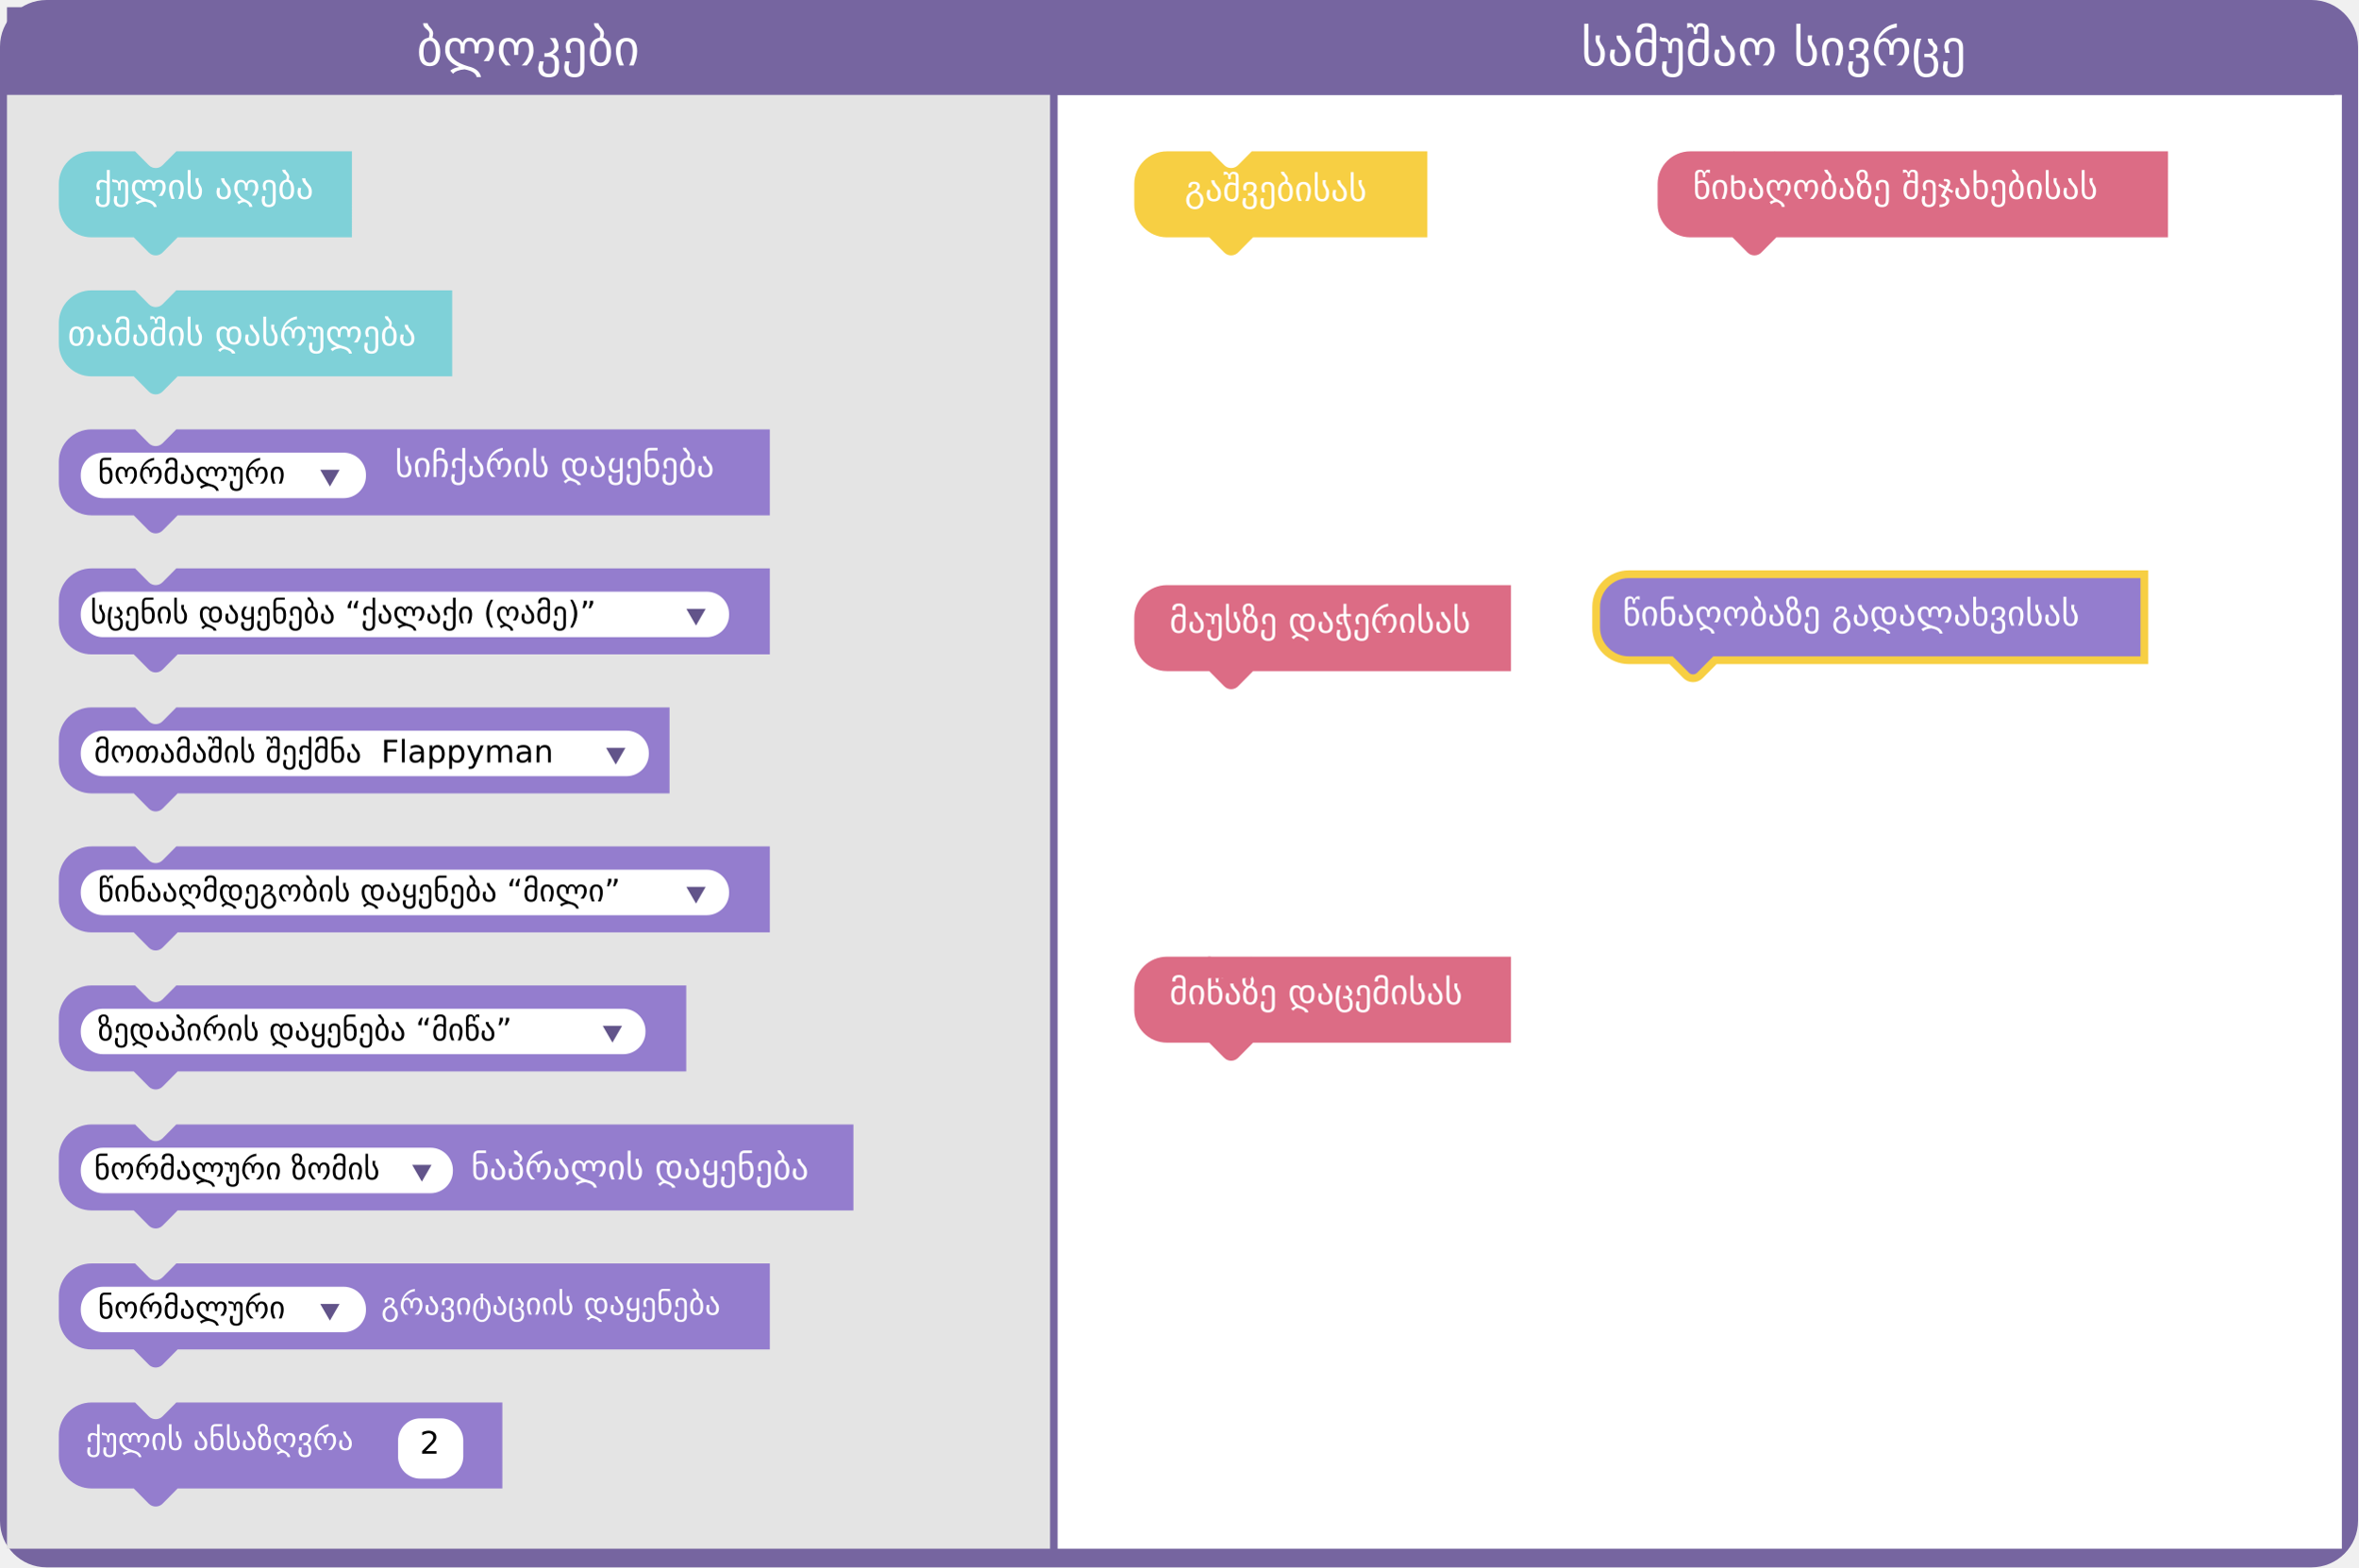
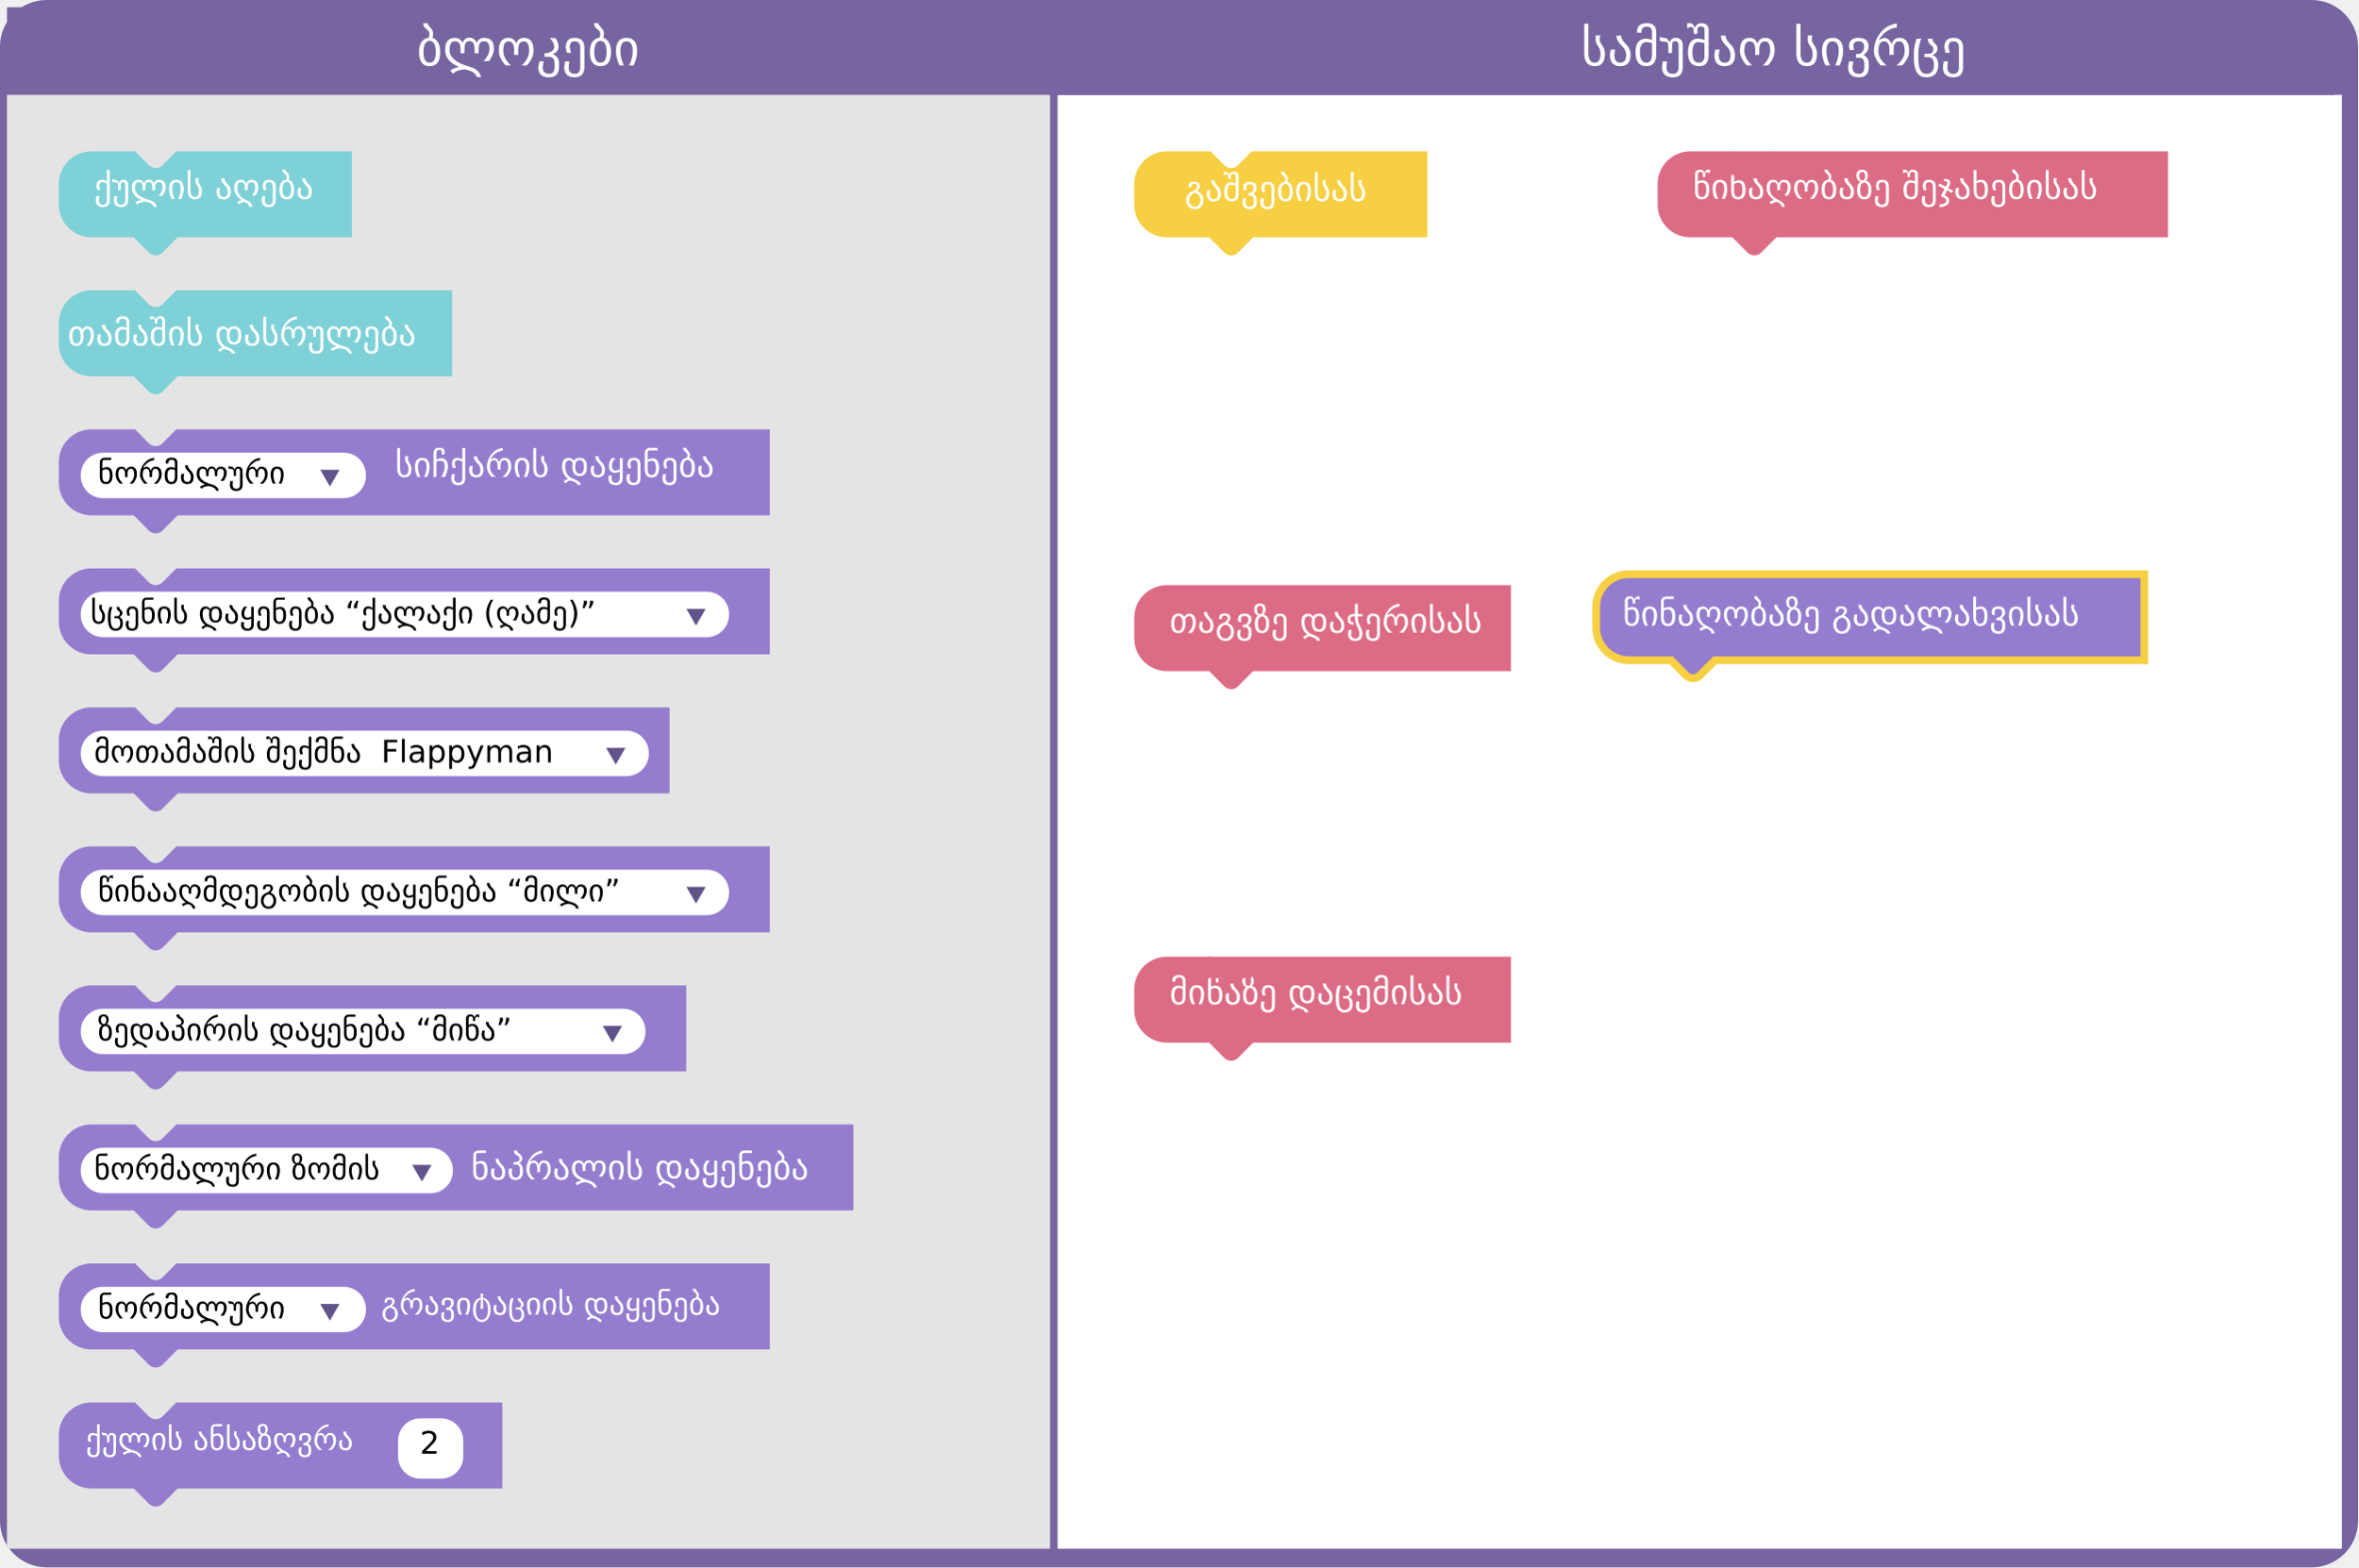
<svg xmlns="http://www.w3.org/2000/svg" width="607.685" height="404.065" viewBox="0 0 607.685 404.065">
  <defs>
    <style>.a{fill:#7665a0;}.b,.d,.h,.j{fill:#fff;}.c{fill:none;}.d{font-size:13px;}.d,.g,.h,.j{font-family:DejaVuSans, DejaVu Sans;}.e{fill:#e4e4e4;}.f,.n{fill:#947dce;}.g,.j{font-size:8px;}.h{font-size:9px;}.i{fill:#62548a;}.k{fill:#7fd1d8;}.l{fill:#f7cf43;}.m{fill:#dc6c85;}.n{stroke:#f7cf43;stroke-miterlimit:10;stroke-width:2px;}</style>
  </defs>
  <g transform="translate(-336.504 -273.633)">
    <g transform="translate(336.504 273.633)">
      <rect class="a" width="607.685" height="404.065" rx="12" />
      <rect class="b" width="330.954" height="374.798" transform="translate(272.558 24.461)" />
      <rect class="c" width="599.765" height="397.401" rx="12" transform="translate(3.747 1.858)" />
      <g transform="translate(1.8 1.858)">
        <rect class="a" width="599.765" height="22.603" />
        <text class="d" transform="translate(105.543 15.012)">
          <tspan x="0" y="0">ბლოკები</tspan>
        </text>
        <text class="d" transform="translate(405.647 15.012)">
          <tspan x="0" y="0">სამუშაო სივრცე</tspan>
        </text>
      </g>
    </g>
    <rect class="e" width="268.811" height="374.798" transform="translate(338.304 298.094)" />
    <path class="f" d="M842.776,336.951H689.822l-3.535,3.57a2.513,2.513,0,0,1-3.562,0l-3.535-3.57H667.94a8.425,8.425,0,0,0-8.4,8.4v5.369a8.425,8.425,0,0,0,8.4,8.4h10.91l3.876,3.916a2.506,2.506,0,0,0,3.56,0l3.875-3.916H842.776Z" transform="translate(-307.882 47.371)" />
    <rect class="b" width="73.499" height="11.725" rx="5.75" transform="translate(357.314 390.328)" />
    <text class="g" transform="translate(361.714 398.301)">
      <tspan x="0" y="0">ნორმალური</tspan>
    </text>
    <text class="h" transform="translate(438.286 396.582)">
      <tspan x="0" y="0">სიჩქარის დაყენება</tspan>
    </text>
    <path class="i" d="M731.664,352.042l2.487-4.308h-4.975Z" transform="translate(-310.145 47.02)" />
    <path class="f" d="M842.776,559.207H689.822l-3.535,3.57a2.513,2.513,0,0,1-3.562,0l-3.535-3.57H667.94a8.425,8.425,0,0,0-8.4,8.4v5.369a8.425,8.425,0,0,0,8.4,8.4h10.91l3.876,3.916a2.5,2.5,0,0,0,3.56,0l3.875-3.916H842.776Z" transform="translate(-307.882 40.15)" />
    <rect class="b" width="73.499" height="11.725" rx="5.75" transform="translate(357.314 605.363)" />
    <text class="g" transform="translate(361.714 613.538)">
      <tspan x="0" y="0">ნორმალური</tspan>
    </text>
    <text class="j" transform="translate(434.727 612.564)">
      <tspan x="0" y="0">გრავიტაციის დაყენება</tspan>
    </text>
    <path class="i" d="M731.664,574.3l2.487-4.308h-4.975Z" transform="translate(-310.145 39.799)" />
    <path class="f" d="M864.316,522.164H689.822l-3.535,3.57a2.513,2.513,0,0,1-3.562,0l-3.535-3.57H667.94a8.425,8.425,0,0,0-8.4,8.4v5.37a8.425,8.425,0,0,0,8.4,8.4h10.91l3.876,3.915a2.506,2.506,0,0,0,3.56,0l3.875-3.915H864.316Z" transform="translate(-307.882 41.353)" />
    <rect class="b" width="95.901" height="11.725" rx="5.75" transform="translate(357.314 569.523)" />
    <text class="g" transform="translate(360.74 577.699)">
      <tspan x="0" y="0">ნორმალური ზომის</tspan>
    </text>
    <text class="h" transform="translate(457.879 577.725)">
      <tspan x="0" y="0">ნაპრალის დაყენება</tspan>
    </text>
    <path class="i" d="M756.154,537.255l2.487-4.308h-4.975Z" transform="translate(-310.94 41.003)" />
    <path class="f" d="M842.776,373.994H689.822l-3.535,3.57a2.513,2.513,0,0,1-3.562,0l-3.535-3.57H667.94a8.425,8.425,0,0,0-8.4,8.4v5.369a8.425,8.425,0,0,0,8.4,8.4h10.91l3.876,3.916a2.5,2.5,0,0,0,3.56,0l3.875-3.916H842.776Z" transform="translate(-307.882 46.167)" />
    <rect class="b" width="167.07" height="11.725" rx="5.75" transform="translate(357.314 426.167)" />
    <text class="g" transform="translate(359.767 434.342)">
      <tspan x="0" y="0">სცენის დაყენება “ქალაქი (ღამე)”</tspan>
    </text>
    <path class="i" d="M829.18,389.085l2.487-4.308h-4.974Z" transform="translate(-313.313 45.817)" />
    <path class="f" d="M816.928,411.036H689.822l-3.535,3.57a2.513,2.513,0,0,1-3.562,0l-3.535-3.57H667.94a8.425,8.425,0,0,0-8.4,8.4v5.37a8.425,8.425,0,0,0,8.4,8.4h10.91l3.876,3.916a2.506,2.506,0,0,0,3.56,0l3.875-3.916H816.928Z" transform="translate(-307.882 44.964)" />
    <rect class="b" width="146.391" height="11.725" rx="5.75" transform="translate(357.314 462.006)" />
    <text class="g" transform="translate(360.74 470.181)">
      <tspan x="0" y="0" xml:space="preserve">მოთამაშის შექმნა  Flappyman</tspan>
    </text>
    <path class="i" d="M807.806,426.127l2.487-4.308h-4.975Z" transform="translate(-312.619 44.613)" />
    <path class="f" d="M842.776,448.079H689.822l-3.535,3.57a2.513,2.513,0,0,1-3.562,0l-3.535-3.57H667.94a8.425,8.425,0,0,0-8.4,8.4v5.369a8.425,8.425,0,0,0,8.4,8.4h10.91l3.876,3.916a2.5,2.5,0,0,0,3.56,0l3.875-3.916H842.776Z" transform="translate(-307.882 43.76)" />
    <rect class="b" width="167.07" height="11.725" rx="5.75" transform="translate(357.314 497.845)" />
    <text class="g" transform="translate(361.714 506.02)">
      <tspan x="0" y="0">წინააღმდეგობის დაყენება “მილი”</tspan>
    </text>
    <path class="i" d="M829.18,463.17l2.487-4.308h-4.974Z" transform="translate(-313.313 43.41)" />
    <path class="f" d="M821.236,485.122H689.822l-3.535,3.57a2.513,2.513,0,0,1-3.562,0l-3.535-3.57H667.94a8.425,8.425,0,0,0-8.4,8.4v5.369a8.425,8.425,0,0,0,8.4,8.4h10.91l3.876,3.915a2.5,2.5,0,0,0,3.56,0l3.875-3.915H821.236Z" transform="translate(-307.882 42.557)" />
    <rect class="b" width="145.529" height="11.725" rx="5.75" transform="translate(357.314 533.684)" />
    <text class="g" transform="translate(361.714 541.859)">
      <tspan x="0" y="0">ზედაპირის დაყენება “მიწა”</tspan>
    </text>
    <path class="i" d="M806.916,500.212,809.4,495.9h-4.975Z" transform="translate(-312.59 42.206)" />
    <path class="k" d="M735.074,262.866H689.822l-3.535,3.57a2.513,2.513,0,0,1-3.562,0l-3.535-3.57H667.94a8.425,8.425,0,0,0-8.4,8.4v5.369a8.425,8.425,0,0,0,8.4,8.4h10.91l3.876,3.915a2.5,2.5,0,0,0,3.56,0l3.875-3.915h44.914Z" transform="translate(-307.882 49.778)" />
    <text class="h" transform="translate(360.74 324.904)">
      <tspan x="0" y="0">ქულის აღება</tspan>
    </text>
    <path class="k" d="M760.922,299.908h-71.1l-3.535,3.57a2.513,2.513,0,0,1-3.562,0l-3.535-3.57H667.94a8.425,8.425,0,0,0-8.4,8.4v5.37a8.425,8.425,0,0,0,8.4,8.4h10.91l3.876,3.916a2.506,2.506,0,0,0,3.56,0l3.875-3.916h70.762Z" transform="translate(-307.882 48.574)" />
    <text class="h" transform="translate(353.925 362.69)">
      <tspan x="0" y="0">თამაშის დასრულება</tspan>
    </text>
    <path class="f" d="M773.846,596.25H689.822l-3.535,3.569a2.512,2.512,0,0,1-3.562,0l-3.535-3.569H667.94a8.425,8.425,0,0,0-8.4,8.4v5.369a8.425,8.425,0,0,0,8.4,8.4h10.91l3.876,3.915a2.5,2.5,0,0,0,3.56,0l3.875-3.915h83.686Z" transform="translate(-307.882 38.946)" />
    <rect class="b" width="16.803" height="15.544" rx="5.75" transform="translate(439.083 639.292)" />
    <text class="j" transform="translate(358.586 647.43)">
      <tspan x="0" y="0">ქულის ანსაზღვრა</tspan>
    </text>
    <text class="g" transform="translate(444.685 648.41)">
      <tspan x="0" y="0">2</tspan>
    </text>
    <path class="l" d="M1021.537,262.866H976.285l-3.535,3.57a2.513,2.513,0,0,1-3.562,0l-3.535-3.57H954.4a8.425,8.425,0,0,0-8.4,8.4v5.369a8.425,8.425,0,0,0,8.4,8.4h10.91l3.876,3.915a2.5,2.5,0,0,0,3.56,0l3.875-3.915h44.914Z" transform="translate(-317.19 49.778)" />
    <text class="h" transform="translate(641.808 325.439)">
      <tspan x="0" y="0">გაშვებისას</tspan>
    </text>
    <path class="m" d="M1216.935,262.866H1115.677l-3.534,3.57a2.515,2.515,0,0,1-3.563,0l-3.535-3.57H1093.8a8.425,8.425,0,0,0-8.4,8.4v5.369a8.425,8.425,0,0,0,8.4,8.4H1104.7l3.876,3.915a2.5,2.5,0,0,0,3.56,0l3.876-3.915h100.918Z" transform="translate(-321.719 49.778)" />
    <text class="h" transform="translate(772.759 324.904)">
      <tspan x="0" y="0">წინაღობაზე შეჯახებისას</tspan>
    </text>
    <path class="m" d="M1105.6,262.866h10.633v6.144h-13.7Z" transform="translate(-322.276 49.778)" />
    <path class="m" d="M976.285,378.456H954.4a8.425,8.425,0,0,0-8.4,8.4v5.369a8.425,8.425,0,0,0,8.4,8.4h10.91l3.876,3.916a2.5,2.5,0,0,0,3.56,0l3.875-3.916h66.453V378.456Z" transform="translate(-317.19 46.022)" />
    <text class="h" transform="translate(637.897 436.739)">
-       <tspan x="0" y="0">მაუსზე დაჭერისას</tspan>
+       <tspan x="0" y="0">თაგვზე დაჭერისას</tspan>
    </text>
    <path class="n" d="M1117.825,375.552h-21.882a8.425,8.425,0,0,0-8.4,8.4v5.369a8.425,8.425,0,0,0,8.4,8.4h10.909l3.876,3.916a2.506,2.506,0,0,0,3.56,0l3.875-3.916h110.654V375.552Z" transform="translate(-339.697 46.116)" />
    <text class="h" transform="translate(754.661 434.903)">
      <tspan x="0" y="0">წინაღობაზე გადალახვისას</tspan>
    </text>
    <g transform="translate(628.813 520.27)">
      <path class="m" d="M1043.077,477.465H976.285l-3.535,3.57a2.513,2.513,0,0,1-3.562,0l-3.535-3.57H954.4a8.425,8.425,0,0,0-8.4,8.4v5.37a8.425,8.425,0,0,0,8.4,8.4h10.91l3.876,3.915a2.506,2.506,0,0,0,3.56,0l3.875-3.915h66.453Z" transform="translate(-946.003 -477.465)" />
      <text class="h" transform="translate(9.083 12.261)">
        <tspan x="0" y="0">მიწაზე დაცემისას</tspan>
      </text>
    </g>
    <path class="m" d="M966.291,477.465h10.633v5.557H965.644v-5.557Z" transform="translate(-317.828 42.805)" />
  </g>
</svg>
